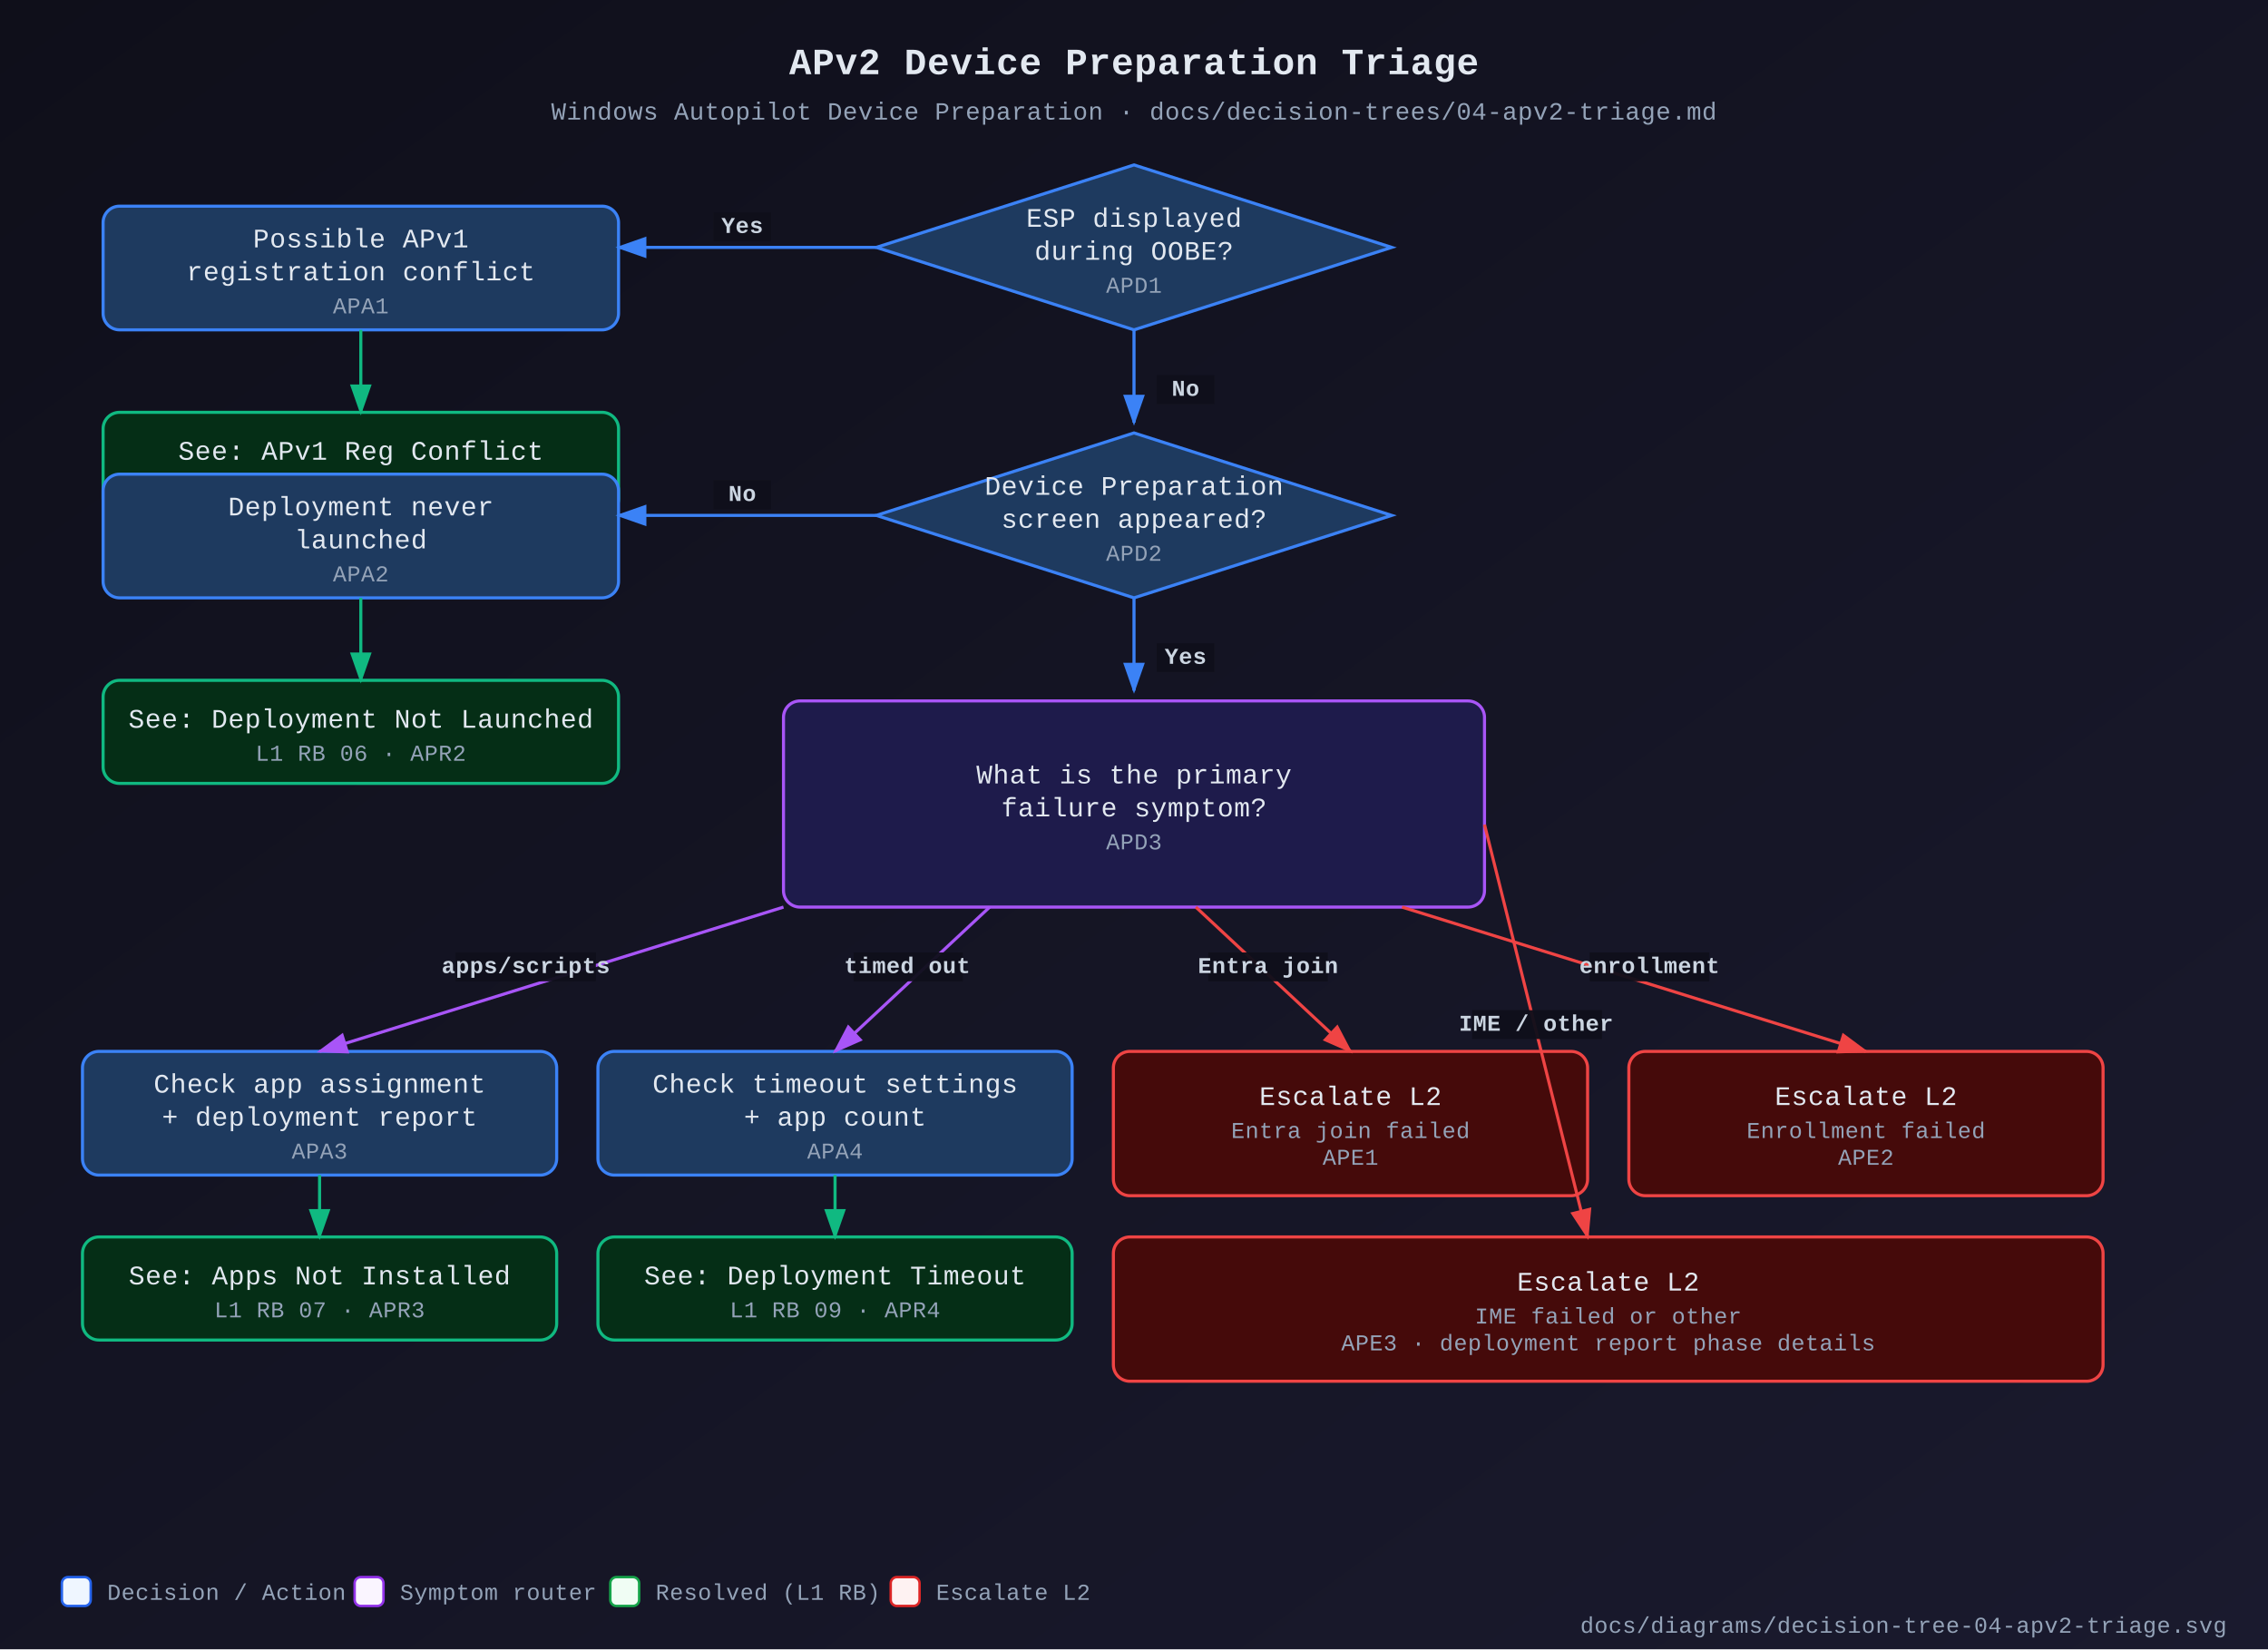
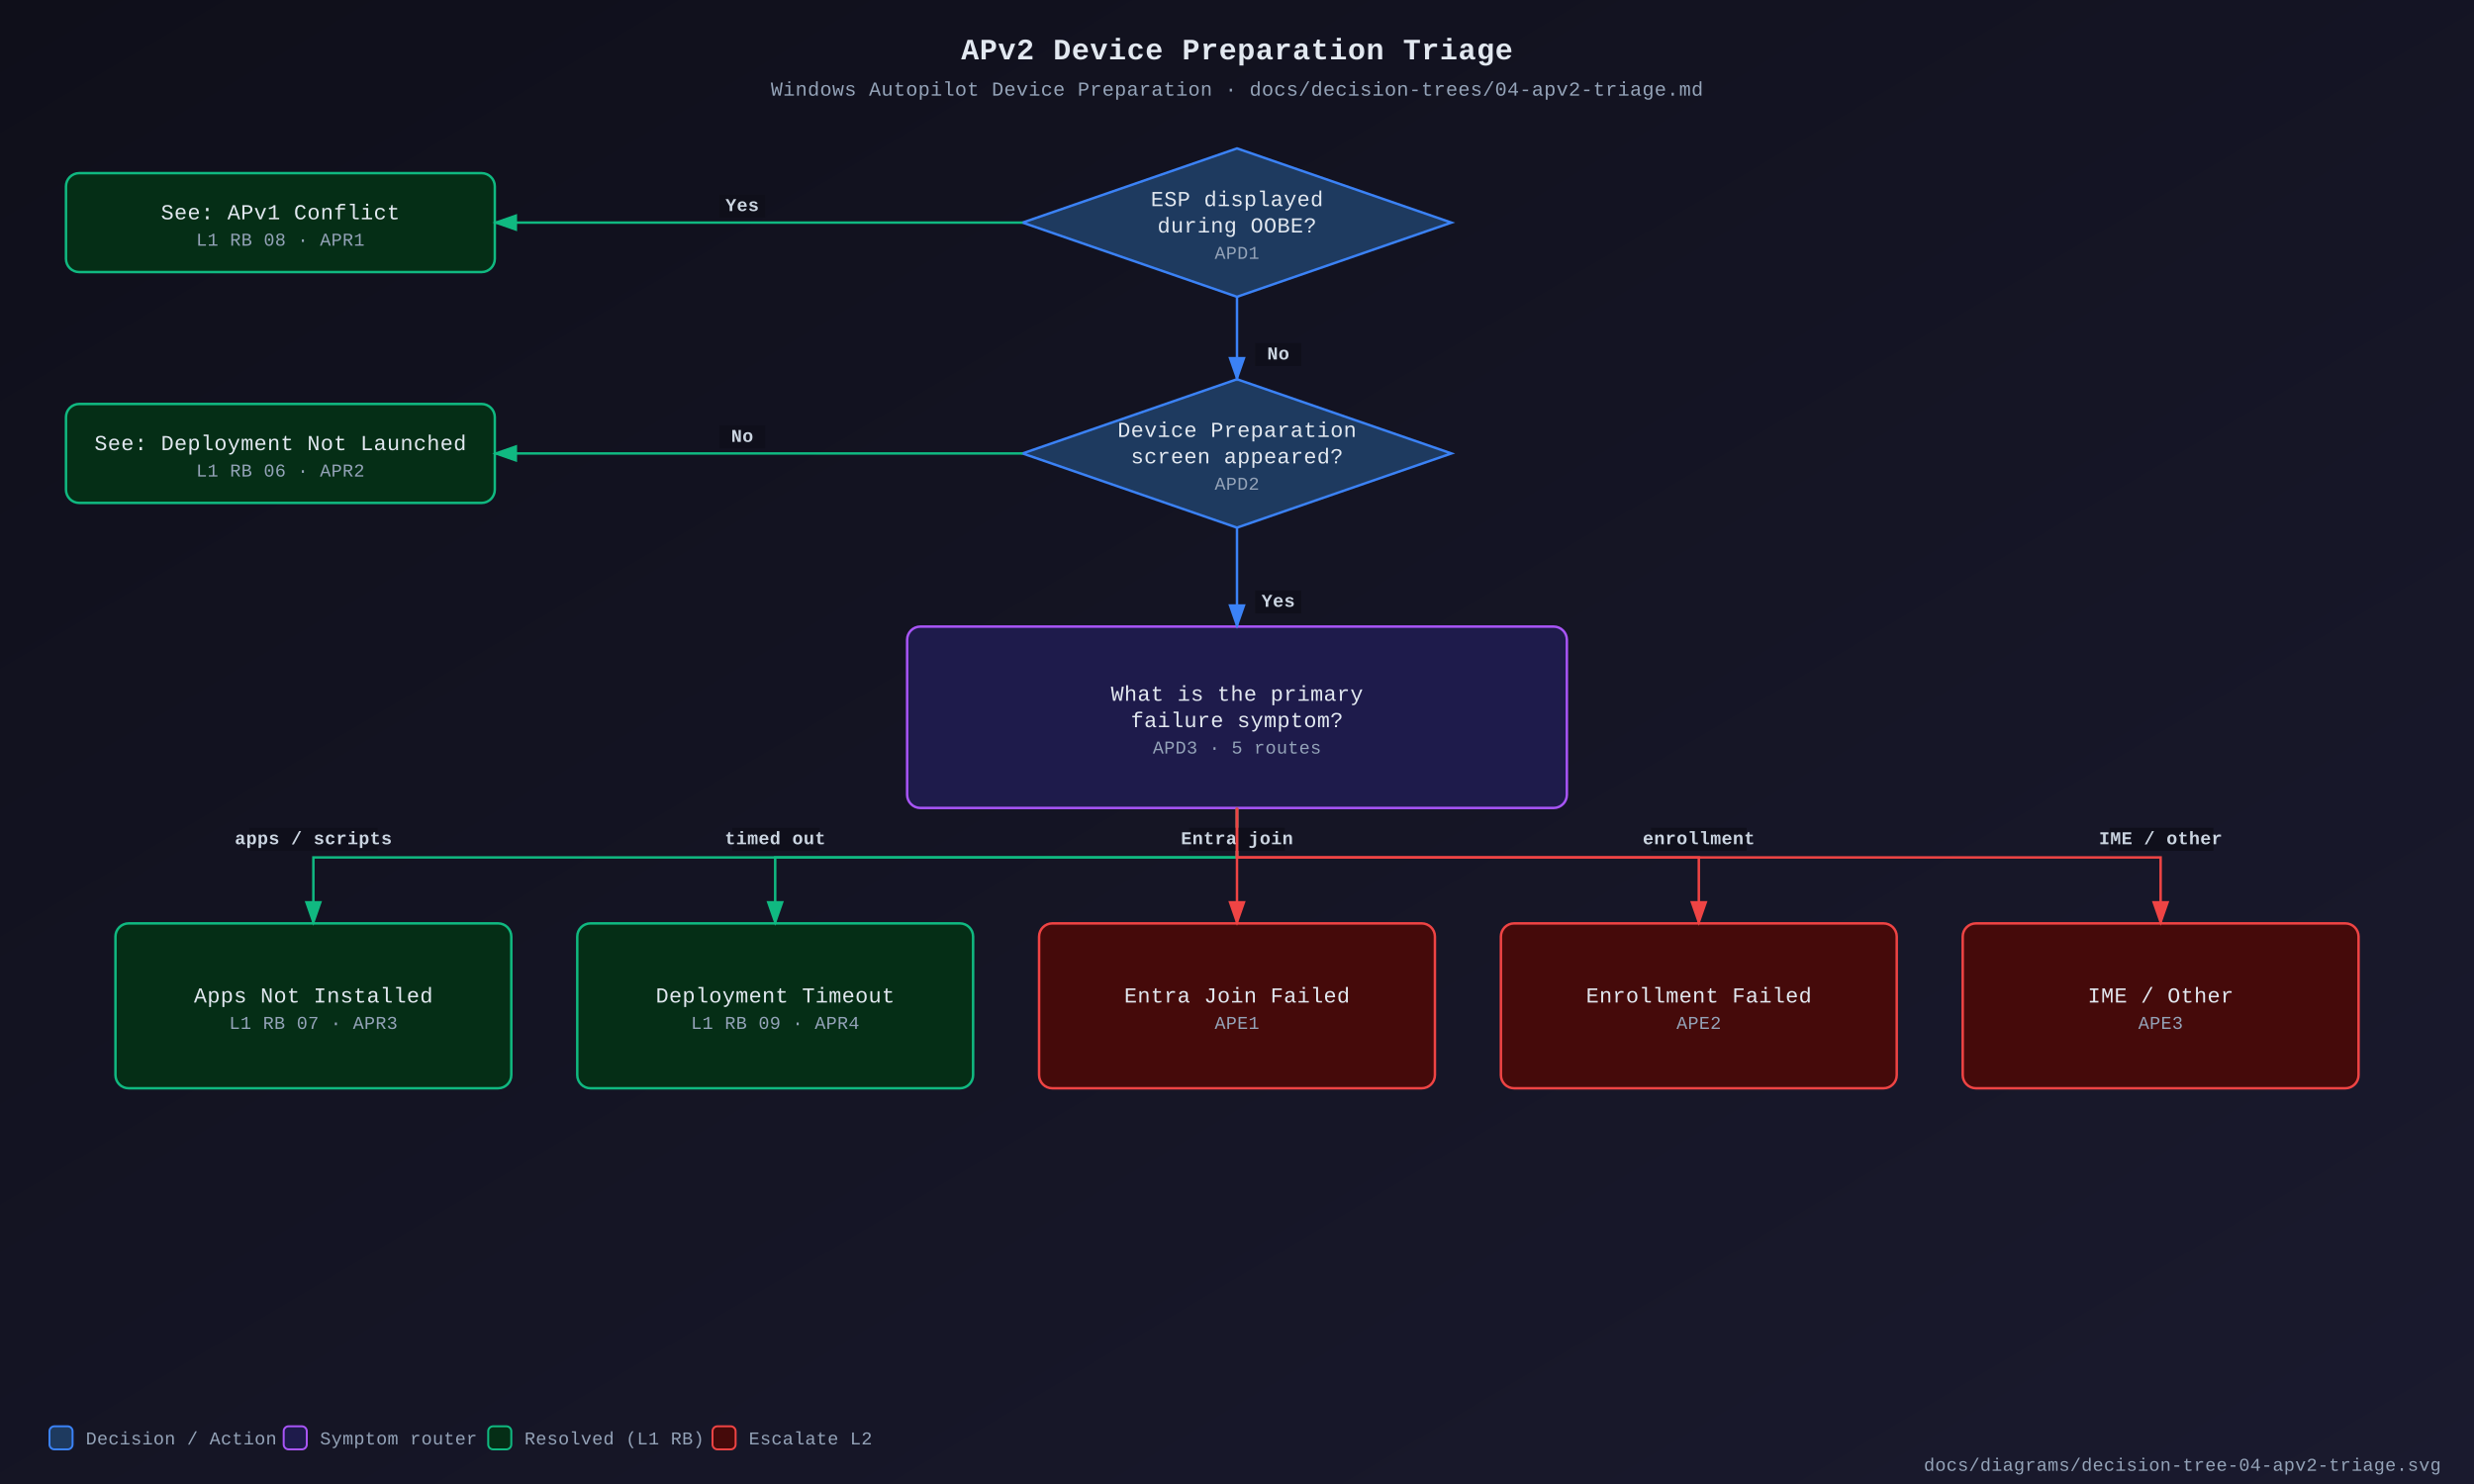
- <svg xmlns="http://www.w3.org/2000/svg" viewBox="0 0 1100 800" width="1100" height="800">
+ <svg xmlns="http://www.w3.org/2000/svg" viewBox="0 0 1500 900" width="1500" height="900">
  <style>
    text { font-family: 'SF Mono', 'Fira Code', 'Cascadia Code', 'Courier New', monospace; fill: #e2e8f0; letter-spacing: 0.02em; }
    .title { font-size: 18px; font-weight: 700; fill: #e2e8f0; letter-spacing: 0.02em; }
    .subtitle { font-size: 12px; fill: #94a3b8; }
    .label { font-size: 13px; fill: #e2e8f0; }
    .sub { font-size: 11px; fill: #94a3b8; }
    .edge { font-size: 11px; fill: #cbd5e1; font-weight: 700; }
    .col-head { font-size: 13px; font-weight: 700; fill: #cbd5e1; letter-spacing: 0.08em; }
    .legend { font-size: 11px; fill: #94a3b8; }
  </style>
  <defs>
    <linearGradient id="bg-grad" x1="0%" y1="0%" x2="100%" y2="100%">
      <stop offset="0%" stop-color="#0f0f1a" />
      <stop offset="100%" stop-color="#1a1a2e" />
    </linearGradient>
    <marker id="arr-blue" markerWidth="10" markerHeight="7" refX="9" refY="3.5" orient="auto">
      <polygon points="0,0 10,3.5 0,7" fill="#3b82f6" />
    </marker>
    <marker id="arr-red" markerWidth="10" markerHeight="7" refX="9" refY="3.5" orient="auto">
      <polygon points="0,0 10,3.5 0,7" fill="#ef4444" />
    </marker>
    <marker id="arr-green" markerWidth="10" markerHeight="7" refX="9" refY="3.5" orient="auto">
      <polygon points="0,0 10,3.5 0,7" fill="#10b981" />
    </marker>
    <marker id="arr-orange" markerWidth="10" markerHeight="7" refX="9" refY="3.5" orient="auto">
      <polygon points="0,0 10,3.5 0,7" fill="#f97316" />
    </marker>
    <marker id="arr-purple" markerWidth="10" markerHeight="7" refX="9" refY="3.5" orient="auto">
      <polygon points="0,0 10,3.5 0,7" fill="#a855f7" />
    </marker>
    <marker id="arr-gray" markerWidth="10" markerHeight="7" refX="9" refY="3.5" orient="auto">
      <polygon points="0,0 10,3.5 0,7" fill="#64748b" />
    </marker>
  </defs>
-   <rect width="1100" height="800" fill="url(#bg-grad)" />
-   <text x="550" y="36" text-anchor="middle" class="title">APv2 Device Preparation Triage</text>
-   <text x="550" y="58" text-anchor="middle" class="subtitle">Windows Autopilot Device Preparation  ·  docs/decision-trees/04-apv2-triage.md</text>
-   <polygon points="550,80 675,120 550,160 425,120" fill="#1e3a5f" stroke="#3b82f6" stroke-width="1.5" />
-   <text x="550" y="110" text-anchor="middle" class="label">ESP displayed</text>
-   <text x="550" y="126" text-anchor="middle" class="label">during OOBE?</text>
-   <text x="550" y="142" text-anchor="middle" class="sub">APD1</text>
-   <rect x="50" y="100" width="250" height="60" rx="8" ry="8" fill="#1e3a5f" stroke="#3b82f6" stroke-width="1.5" />
-   <text x="175" y="120" text-anchor="middle" class="label">Possible APv1</text>
-   <text x="175" y="136" text-anchor="middle" class="label">registration conflict</text>
-   <text x="175" y="152" text-anchor="middle" class="sub">APA1</text>
-   <path d="M 425,120 L 300,120" stroke="#3b82f6" stroke-width="1.5" fill="none" marker-end="url(#arr-blue)" />
-   <rect x="346" y="103" width="28" height="14" fill="#0f0f1a" opacity="0.95" />
-   <text x="360" y="113" text-anchor="middle" class="edge">Yes</text>
-   <rect x="50" y="200" width="250" height="50" rx="8" ry="8" fill="#052e16" stroke="#10b981" stroke-width="1.5" />
-   <text x="175" y="223" text-anchor="middle" class="label">See: APv1 Reg Conflict</text>
-   <text x="175" y="239" text-anchor="middle" class="sub">L1 RB 08  ·  APR1</text>
-   <path d="M 175,160 L 175,200" stroke="#10b981" stroke-width="1.5" fill="none" marker-end="url(#arr-green)" />
-   <path d="M 550,160 L 550,205" stroke="#3b82f6" stroke-width="1.5" fill="none" marker-end="url(#arr-blue)" />
-   <rect x="561" y="182" width="28" height="14" fill="#0f0f1a" opacity="0.95" />
-   <text x="575" y="192" text-anchor="middle" class="edge">No</text>
-   <polygon points="550,210 675,250 550,290 425,250" fill="#1e3a5f" stroke="#3b82f6" stroke-width="1.5" />
-   <text x="550" y="240" text-anchor="middle" class="label">Device Preparation</text>
-   <text x="550" y="256" text-anchor="middle" class="label">screen appeared?</text>
-   <text x="550" y="272" text-anchor="middle" class="sub">APD2</text>
-   <rect x="50" y="230" width="250" height="60" rx="8" ry="8" fill="#1e3a5f" stroke="#3b82f6" stroke-width="1.5" />
-   <text x="175" y="250" text-anchor="middle" class="label">Deployment never</text>
-   <text x="175" y="266" text-anchor="middle" class="label">launched</text>
-   <text x="175" y="282" text-anchor="middle" class="sub">APA2</text>
-   <path d="M 425,250 L 300,250" stroke="#3b82f6" stroke-width="1.5" fill="none" marker-end="url(#arr-blue)" />
-   <rect x="346" y="233" width="28" height="14" fill="#0f0f1a" opacity="0.95" />
-   <text x="360" y="243" text-anchor="middle" class="edge">No</text>
-   <rect x="50" y="330" width="250" height="50" rx="8" ry="8" fill="#052e16" stroke="#10b981" stroke-width="1.5" />
-   <text x="175" y="353" text-anchor="middle" class="label">See: Deployment Not Launched</text>
-   <text x="175" y="369" text-anchor="middle" class="sub">L1 RB 06  ·  APR2</text>
-   <path d="M 175,290 L 175,330" stroke="#10b981" stroke-width="1.5" fill="none" marker-end="url(#arr-green)" />
-   <path d="M 550,290 L 550,335" stroke="#3b82f6" stroke-width="1.5" fill="none" marker-end="url(#arr-blue)" />
-   <rect x="561" y="312" width="28" height="14" fill="#0f0f1a" opacity="0.95" />
-   <text x="575" y="322" text-anchor="middle" class="edge">Yes</text>
-   <rect x="380" y="340" width="340" height="100" rx="8" ry="8" fill="#1e1b4b" stroke="#a855f7" stroke-width="1.5" />
-   <text x="550" y="380" text-anchor="middle" class="label">What is the primary</text>
-   <text x="550" y="396" text-anchor="middle" class="label">failure symptom?</text>
-   <text x="550" y="412" text-anchor="middle" class="sub">APD3</text>
-   <rect x="40" y="510" width="230" height="60" rx="8" ry="8" fill="#1e3a5f" stroke="#3b82f6" stroke-width="1.5" />
-   <text x="155" y="530" text-anchor="middle" class="label">Check app assignment</text>
-   <text x="155" y="546" text-anchor="middle" class="label">+ deployment report</text>
-   <text x="155" y="562" text-anchor="middle" class="sub">APA3</text>
-   <path d="M 380,440 L 155,510" stroke="#a855f7" stroke-width="1.5" fill="none" marker-end="url(#arr-purple)" />
-   <rect x="221" y="462" width="68" height="14" fill="#0f0f1a" opacity="0.95" />
-   <text x="255" y="472" text-anchor="middle" class="edge">apps/scripts</text>
-   <rect x="40" y="600" width="230" height="50" rx="8" ry="8" fill="#052e16" stroke="#10b981" stroke-width="1.5" />
-   <text x="155" y="623" text-anchor="middle" class="label">See: Apps Not Installed</text>
-   <text x="155" y="639" text-anchor="middle" class="sub">L1 RB 07  ·  APR3</text>
-   <path d="M 155,570 L 155,600" stroke="#10b981" stroke-width="1.5" fill="none" marker-end="url(#arr-green)" />
-   <rect x="290" y="510" width="230" height="60" rx="8" ry="8" fill="#1e3a5f" stroke="#3b82f6" stroke-width="1.5" />
-   <text x="405" y="530" text-anchor="middle" class="label">Check timeout settings</text>
-   <text x="405" y="546" text-anchor="middle" class="label">+ app count</text>
-   <text x="405" y="562" text-anchor="middle" class="sub">APA4</text>
-   <path d="M 480,440 L 405,510" stroke="#a855f7" stroke-width="1.5" fill="none" marker-end="url(#arr-purple)" />
-   <rect x="414" y="462" width="53" height="14" fill="#0f0f1a" opacity="0.95" />
-   <text x="440" y="472" text-anchor="middle" class="edge">timed out</text>
-   <rect x="290" y="600" width="230" height="50" rx="8" ry="8" fill="#052e16" stroke="#10b981" stroke-width="1.5" />
-   <text x="405" y="623" text-anchor="middle" class="label">See: Deployment Timeout</text>
-   <text x="405" y="639" text-anchor="middle" class="sub">L1 RB 09  ·  APR4</text>
-   <path d="M 405,570 L 405,600" stroke="#10b981" stroke-width="1.5" fill="none" marker-end="url(#arr-green)" />
-   <rect x="540" y="510" width="230" height="70" rx="8" ry="8" fill="#450a0a" stroke="#ef4444" stroke-width="1.5" />
-   <text x="655" y="536" text-anchor="middle" class="label">Escalate L2</text>
-   <text x="655" y="552" text-anchor="middle" class="sub">Entra join failed</text>
-   <text x="655" y="565" text-anchor="middle" class="sub">APE1</text>
-   <path d="M 580,440 L 655,510" stroke="#ef4444" stroke-width="1.5" fill="none" marker-end="url(#arr-red)" />
-   <rect x="586" y="462" width="58" height="14" fill="#0f0f1a" opacity="0.95" />
-   <text x="615" y="472" text-anchor="middle" class="edge">Entra join</text>
-   <rect x="790" y="510" width="230" height="70" rx="8" ry="8" fill="#450a0a" stroke="#ef4444" stroke-width="1.5" />
-   <text x="905" y="536" text-anchor="middle" class="label">Escalate L2</text>
-   <text x="905" y="552" text-anchor="middle" class="sub">Enrollment failed</text>
-   <text x="905" y="565" text-anchor="middle" class="sub">APE2</text>
-   <path d="M 680,440 L 905,510" stroke="#ef4444" stroke-width="1.5" fill="none" marker-end="url(#arr-red)" />
-   <rect x="771" y="462" width="58" height="14" fill="#0f0f1a" opacity="0.95" />
-   <text x="800" y="472" text-anchor="middle" class="edge">enrollment</text>
-   <rect x="540" y="600" width="480" height="70" rx="8" ry="8" fill="#450a0a" stroke="#ef4444" stroke-width="1.5" />
-   <text x="780" y="626" text-anchor="middle" class="label">Escalate L2</text>
-   <text x="780" y="642" text-anchor="middle" class="sub">IME failed or other</text>
-   <text x="780" y="655" text-anchor="middle" class="sub">APE3 · deployment report phase details</text>
-   <path d="M 720,400 L 770,600" stroke="#ef4444" stroke-width="1.5" fill="none" marker-end="url(#arr-red)" />
-   <rect x="714" y="490" width="63" height="14" fill="#0f0f1a" opacity="0.95" />
-   <text x="745" y="500" text-anchor="middle" class="edge">IME / other</text>
-   <rect x="30" y="765" width="14" height="14" rx="3" ry="3" fill="#eff6ff" stroke="#2563eb" stroke-width="1.2" />
-   <text x="52" y="776" class="legend">Decision / Action</text>
-   <rect x="172" y="765" width="14" height="14" rx="3" ry="3" fill="#faf5ff" stroke="#9333ea" stroke-width="1.2" />
-   <text x="194" y="776" class="legend">Symptom router</text>
-   <rect x="296" y="765" width="14" height="14" rx="3" ry="3" fill="#f0fdf4" stroke="#16a34a" stroke-width="1.2" />
-   <text x="318" y="776" class="legend">Resolved (L1 RB)</text>
-   <rect x="432" y="765" width="14" height="14" rx="3" ry="3" fill="#fef2f2" stroke="#dc2626" stroke-width="1.2" />
-   <text x="454" y="776" class="legend">Escalate L2</text>
-   <text x="1080" y="792" text-anchor="end" class="legend">docs/diagrams/decision-tree-04-apv2-triage.svg</text>
+   <rect width="1500" height="900" fill="url(#bg-grad)" />
+   <text x="750" y="36" text-anchor="middle" class="title">APv2 Device Preparation Triage</text>
+   <text x="750" y="58" text-anchor="middle" class="subtitle">Windows Autopilot Device Preparation  ·  docs/decision-trees/04-apv2-triage.md</text>
+   <polygon points="750,90 880,135 750,180 620,135" fill="#1e3a5f" stroke="#3b82f6" stroke-width="1.5" />
+   <text x="750" y="125" text-anchor="middle" class="label">ESP displayed</text>
+   <text x="750" y="141" text-anchor="middle" class="label">during OOBE?</text>
+   <text x="750" y="157" text-anchor="middle" class="sub">APD1</text>
+   <rect x="40" y="105" width="260" height="60" rx="8" ry="8" fill="#052e16" stroke="#10b981" stroke-width="1.5" />
+   <text x="170" y="133" text-anchor="middle" class="label">See: APv1 Conflict</text>
+   <text x="170" y="149" text-anchor="middle" class="sub">L1 RB 08  ·  APR1</text>
+   <path d="M 620,135 L 300,135" stroke="#10b981" stroke-width="1.5" fill="none" marker-end="url(#arr-green)" />
+   <rect x="436" y="118" width="28" height="14" fill="#0f0f1a" opacity="0.95" />
+   <text x="450" y="128" text-anchor="middle" class="edge">Yes</text>
+   <polygon points="750,230 880,275 750,320 620,275" fill="#1e3a5f" stroke="#3b82f6" stroke-width="1.5" />
+   <text x="750" y="265" text-anchor="middle" class="label">Device Preparation</text>
+   <text x="750" y="281" text-anchor="middle" class="label">screen appeared?</text>
+   <text x="750" y="297" text-anchor="middle" class="sub">APD2</text>
+   <path d="M 750,180 L 750,230" stroke="#3b82f6" stroke-width="1.5" fill="none" marker-end="url(#arr-blue)" />
+   <rect x="761" y="208" width="28" height="14" fill="#0f0f1a" opacity="0.95" />
+   <text x="775" y="218" text-anchor="middle" class="edge">No</text>
+   <rect x="40" y="245" width="260" height="60" rx="8" ry="8" fill="#052e16" stroke="#10b981" stroke-width="1.5" />
+   <text x="170" y="273" text-anchor="middle" class="label">See: Deployment Not Launched</text>
+   <text x="170" y="289" text-anchor="middle" class="sub">L1 RB 06  ·  APR2</text>
+   <path d="M 620,275 L 300,275" stroke="#10b981" stroke-width="1.5" fill="none" marker-end="url(#arr-green)" />
+   <rect x="436" y="258" width="28" height="14" fill="#0f0f1a" opacity="0.95" />
+   <text x="450" y="268" text-anchor="middle" class="edge">No</text>
+   <rect x="550" y="380" width="400" height="110" rx="8" ry="8" fill="#1e1b4b" stroke="#a855f7" stroke-width="1.5" />
+   <text x="750" y="425" text-anchor="middle" class="label">What is the primary</text>
+   <text x="750" y="441" text-anchor="middle" class="label">failure symptom?</text>
+   <text x="750" y="457" text-anchor="middle" class="sub">APD3 · 5 routes</text>
+   <path d="M 750,320 L 750,380" stroke="#3b82f6" stroke-width="1.5" fill="none" marker-end="url(#arr-blue)" />
+   <rect x="761" y="358" width="28" height="14" fill="#0f0f1a" opacity="0.95" />
+   <text x="775" y="368" text-anchor="middle" class="edge">Yes</text>
+   <rect x="70" y="560" width="240" height="100" rx="8" ry="8" fill="#052e16" stroke="#10b981" stroke-width="1.5" />
+   <text x="190" y="608" text-anchor="middle" class="label">Apps Not Installed</text>
+   <text x="190" y="624" text-anchor="middle" class="sub">L1 RB 07  ·  APR3</text>
+   <path d="M 750,490 L 750,520 L 190,520 L 190,560" stroke="#10b981" stroke-width="1.5" fill="none" marker-end="url(#arr-green)" />
+   <rect x="151" y="502" width="78" height="14" fill="#0f0f1a" opacity="0.95" />
+   <text x="190" y="512" text-anchor="middle" class="edge">apps / scripts</text>
+   <rect x="350" y="560" width="240" height="100" rx="8" ry="8" fill="#052e16" stroke="#10b981" stroke-width="1.5" />
+   <text x="470" y="608" text-anchor="middle" class="label">Deployment Timeout</text>
+   <text x="470" y="624" text-anchor="middle" class="sub">L1 RB 09  ·  APR4</text>
+   <path d="M 750,490 L 750,520 L 470,520 L 470,560" stroke="#10b981" stroke-width="1.5" fill="none" marker-end="url(#arr-green)" />
+   <rect x="444" y="502" width="53" height="14" fill="#0f0f1a" opacity="0.95" />
+   <text x="470" y="512" text-anchor="middle" class="edge">timed out</text>
+   <rect x="630" y="560" width="240" height="100" rx="8" ry="8" fill="#450a0a" stroke="#ef4444" stroke-width="1.5" />
+   <text x="750" y="608" text-anchor="middle" class="label">Entra Join Failed</text>
+   <text x="750" y="624" text-anchor="middle" class="sub">APE1</text>
+   <path d="M 750,490 L 750,520 L 750,520 L 750,560" stroke="#ef4444" stroke-width="1.5" fill="none" marker-end="url(#arr-red)" />
+   <rect x="721" y="502" width="58" height="14" fill="#0f0f1a" opacity="0.95" />
+   <text x="750" y="512" text-anchor="middle" class="edge">Entra join</text>
+   <rect x="910" y="560" width="240" height="100" rx="8" ry="8" fill="#450a0a" stroke="#ef4444" stroke-width="1.5" />
+   <text x="1030" y="608" text-anchor="middle" class="label">Enrollment Failed</text>
+   <text x="1030" y="624" text-anchor="middle" class="sub">APE2</text>
+   <path d="M 750,490 L 750,520 L 1030,520 L 1030,560" stroke="#ef4444" stroke-width="1.5" fill="none" marker-end="url(#arr-red)" />
+   <rect x="1001" y="502" width="58" height="14" fill="#0f0f1a" opacity="0.95" />
+   <text x="1030" y="512" text-anchor="middle" class="edge">enrollment</text>
+   <rect x="1190" y="560" width="240" height="100" rx="8" ry="8" fill="#450a0a" stroke="#ef4444" stroke-width="1.5" />
+   <text x="1310" y="608" text-anchor="middle" class="label">IME / Other</text>
+   <text x="1310" y="624" text-anchor="middle" class="sub">APE3</text>
+   <path d="M 750,490 L 750,520 L 1310,520 L 1310,560" stroke="#ef4444" stroke-width="1.5" fill="none" marker-end="url(#arr-red)" />
+   <rect x="1279" y="502" width="63" height="14" fill="#0f0f1a" opacity="0.95" />
+   <text x="1310" y="512" text-anchor="middle" class="edge">IME / other</text>
+   <rect x="30" y="865" width="14" height="14" rx="3" ry="3" fill="#1e3a5f" stroke="#3b82f6" stroke-width="1.2" />
+   <text x="52" y="876" class="legend">Decision / Action</text>
+   <rect x="172" y="865" width="14" height="14" rx="3" ry="3" fill="#1e1b4b" stroke="#a855f7" stroke-width="1.2" />
+   <text x="194" y="876" class="legend">Symptom router</text>
+   <rect x="296" y="865" width="14" height="14" rx="3" ry="3" fill="#052e16" stroke="#10b981" stroke-width="1.2" />
+   <text x="318" y="876" class="legend">Resolved (L1 RB)</text>
+   <rect x="432" y="865" width="14" height="14" rx="3" ry="3" fill="#450a0a" stroke="#ef4444" stroke-width="1.2" />
+   <text x="454" y="876" class="legend">Escalate L2</text>
+   <text x="1480" y="892" text-anchor="end" class="legend">docs/diagrams/decision-tree-04-apv2-triage.svg</text>
</svg>
